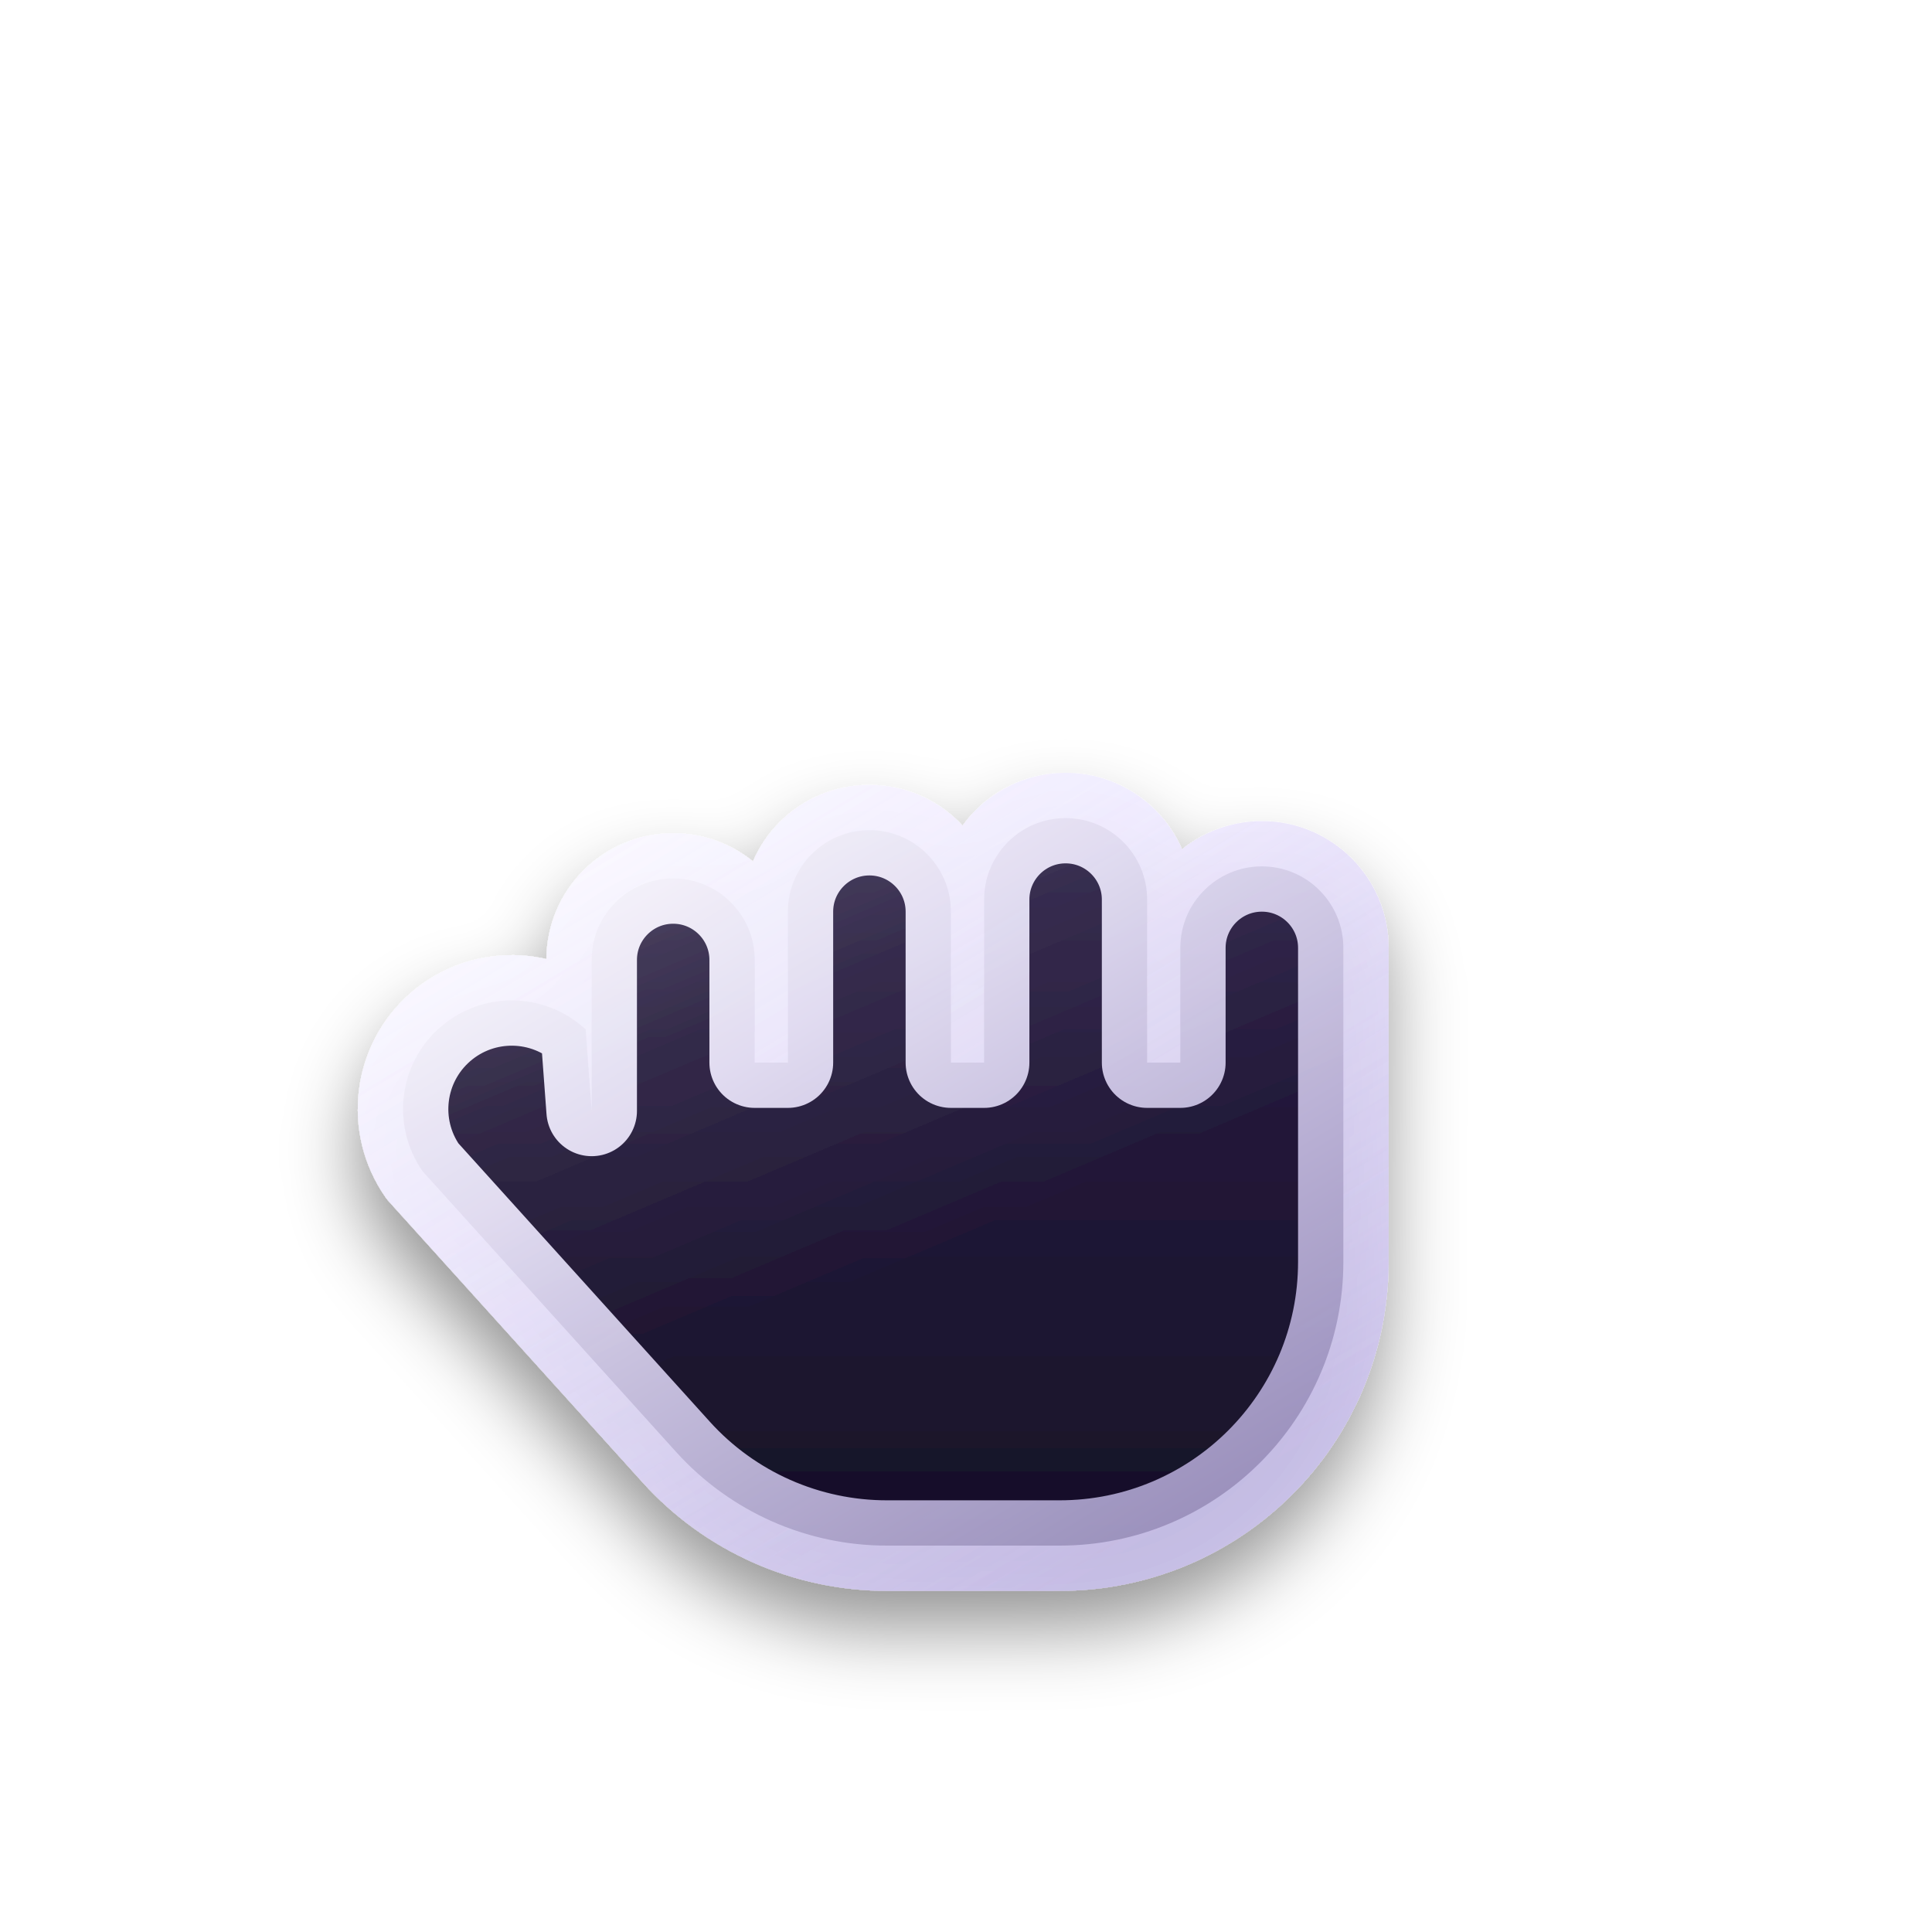
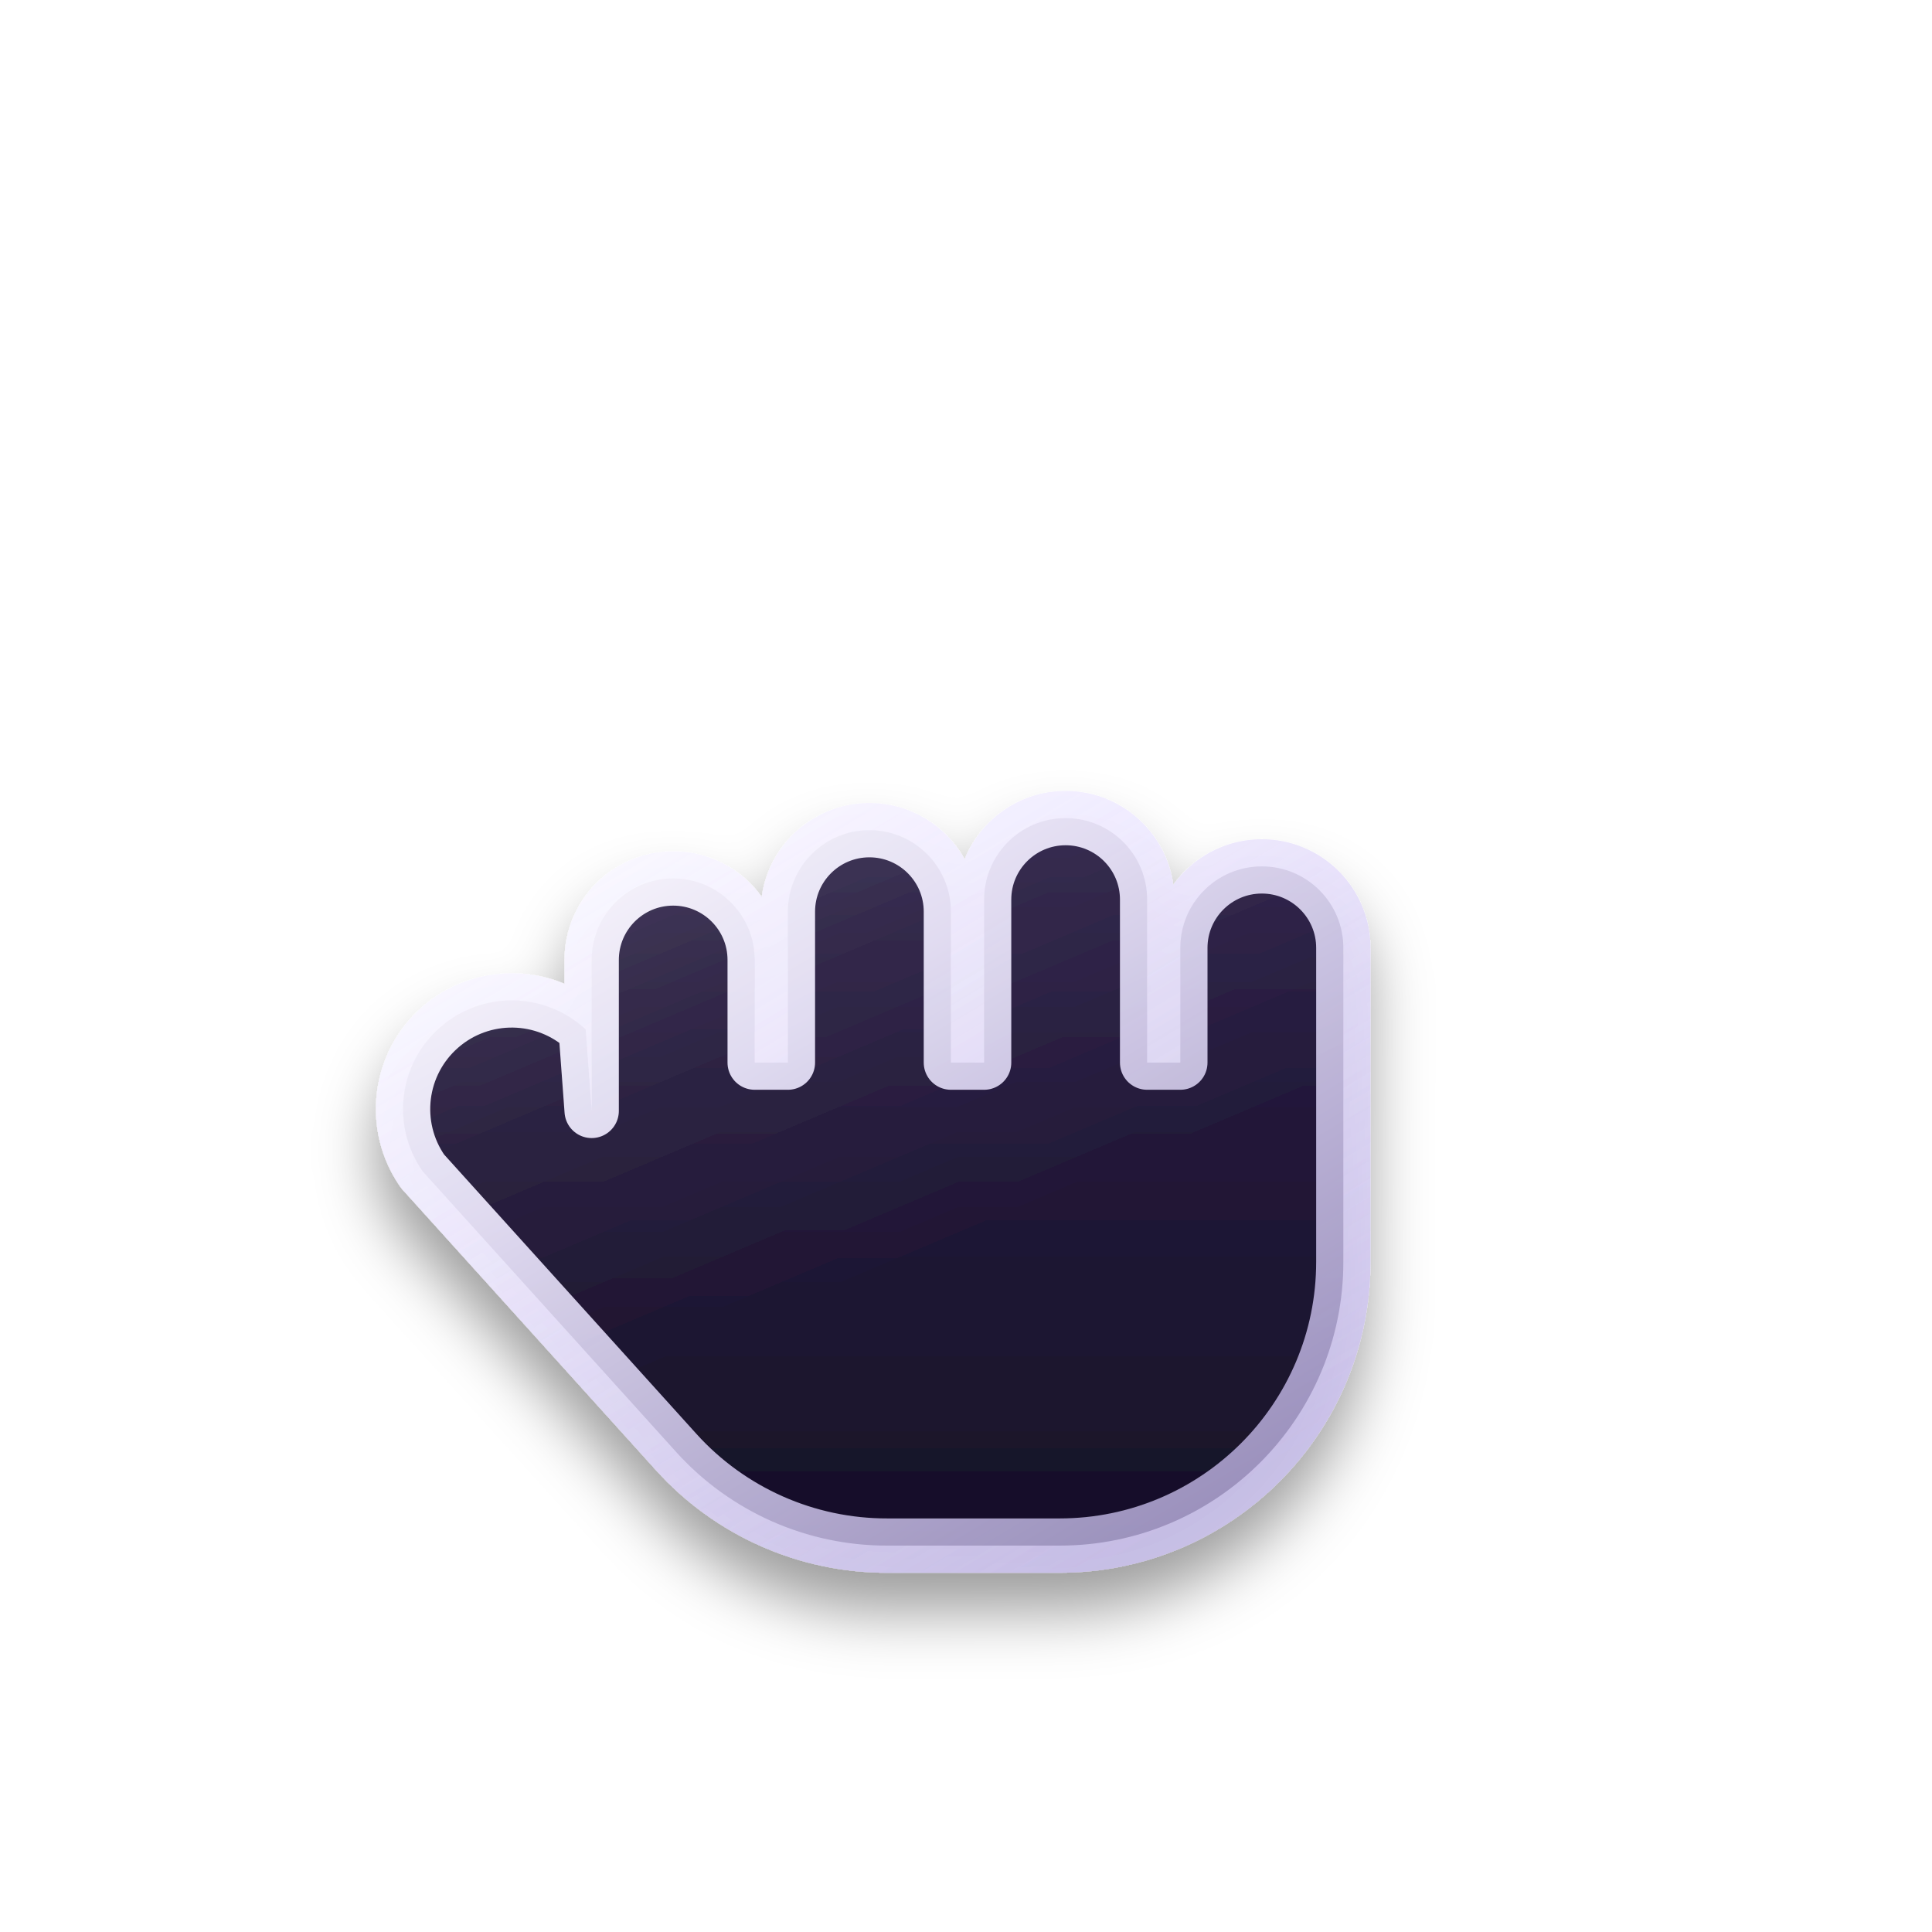
<svg xmlns="http://www.w3.org/2000/svg" xmlns:xlink="http://www.w3.org/1999/xlink" width="32" height="32" viewBox="0 0 32 32">
  <defs>
    <linearGradient id="body" x1="0" y1="0" x2="0" y2="1">
      <stop offset="0" stop-color="#2a1f45" />
      <stop offset="1" stop-color="#171028" />
    </linearGradient>
    <linearGradient id="edge" x1="0" y1="0" x2=".78" y2="1">
      <stop offset="0" stop-color="#ffffff" />
      <stop offset=".38" stop-color="#efeaff" stop-opacity=".92" />
      <stop offset="1" stop-color="#c6bbec" stop-opacity=".76" />
    </linearGradient>
    <linearGradient id="sheen" x1="0" y1="0" x2=".55" y2="1">
-       <stop offset="0" stop-color="#ffffff" stop-opacity=".26" />
-       <stop offset=".36" stop-color="#ffffff" stop-opacity=".07" />
+       <stop offset="0" stop-color="#ffffff" stop-opacity=".17" />
+       <stop offset=".36" stop-color="#ffffff" stop-opacity=".05" />
      <stop offset=".7" stop-color="#ffffff" stop-opacity="0" />
    </linearGradient>
    <linearGradient id="live" x1="0" y1="0" x2="1" y2="1">
      <stop offset="0" stop-color="#7700ff" />
      <stop offset=".55" stop-color="#9a3cff" />
      <stop offset="1" stop-color="#00e5ff" />
    </linearGradient>
    <filter id="drop" x="-45%" y="-45%" width="190%" height="190%">
-       <feDropShadow dx="0" dy=".7" stdDeviation=".6" flood-color="#04020a" flood-opacity=".45" />
+       <feDropShadow dx="0" dy=".7" stdDeviation=".5" flood-color="#04020a" flood-opacity=".4" />
    </filter>
    <path id="s0" d="M9.8 18.4V15.9a1.35 1.35 0 0 1 2.7 0V17.6H13.05V15.1a1.35 1.35 0 0 1 2.7 0V17.6H16.3V14.9a1.35 1.35 0 0 1 2.7 0V17.6H19.55V15.7a1.35 1.35 0 0 1 2.7 0V20.9a4.7 4.7 0 0 1-4.7 4.7H14.7a4.7 4.7 0 0 1-3.5-1.55L7 19.4a1.8 1.8 0 0 1 2.7-2.35Z" />
  </defs>
  <g filter="url(#drop)">
-     <use xlink:href="#s0" fill="url(#body)" stroke="url(#edge)" stroke-width="1.5" stroke-linejoin="round" />
+     <use xlink:href="#s0" fill="url(#body)" stroke="url(#edge)" stroke-width="0.9" stroke-linejoin="round" />
    <use xlink:href="#s0" fill="url(#sheen)" />
  </g>
</svg>
